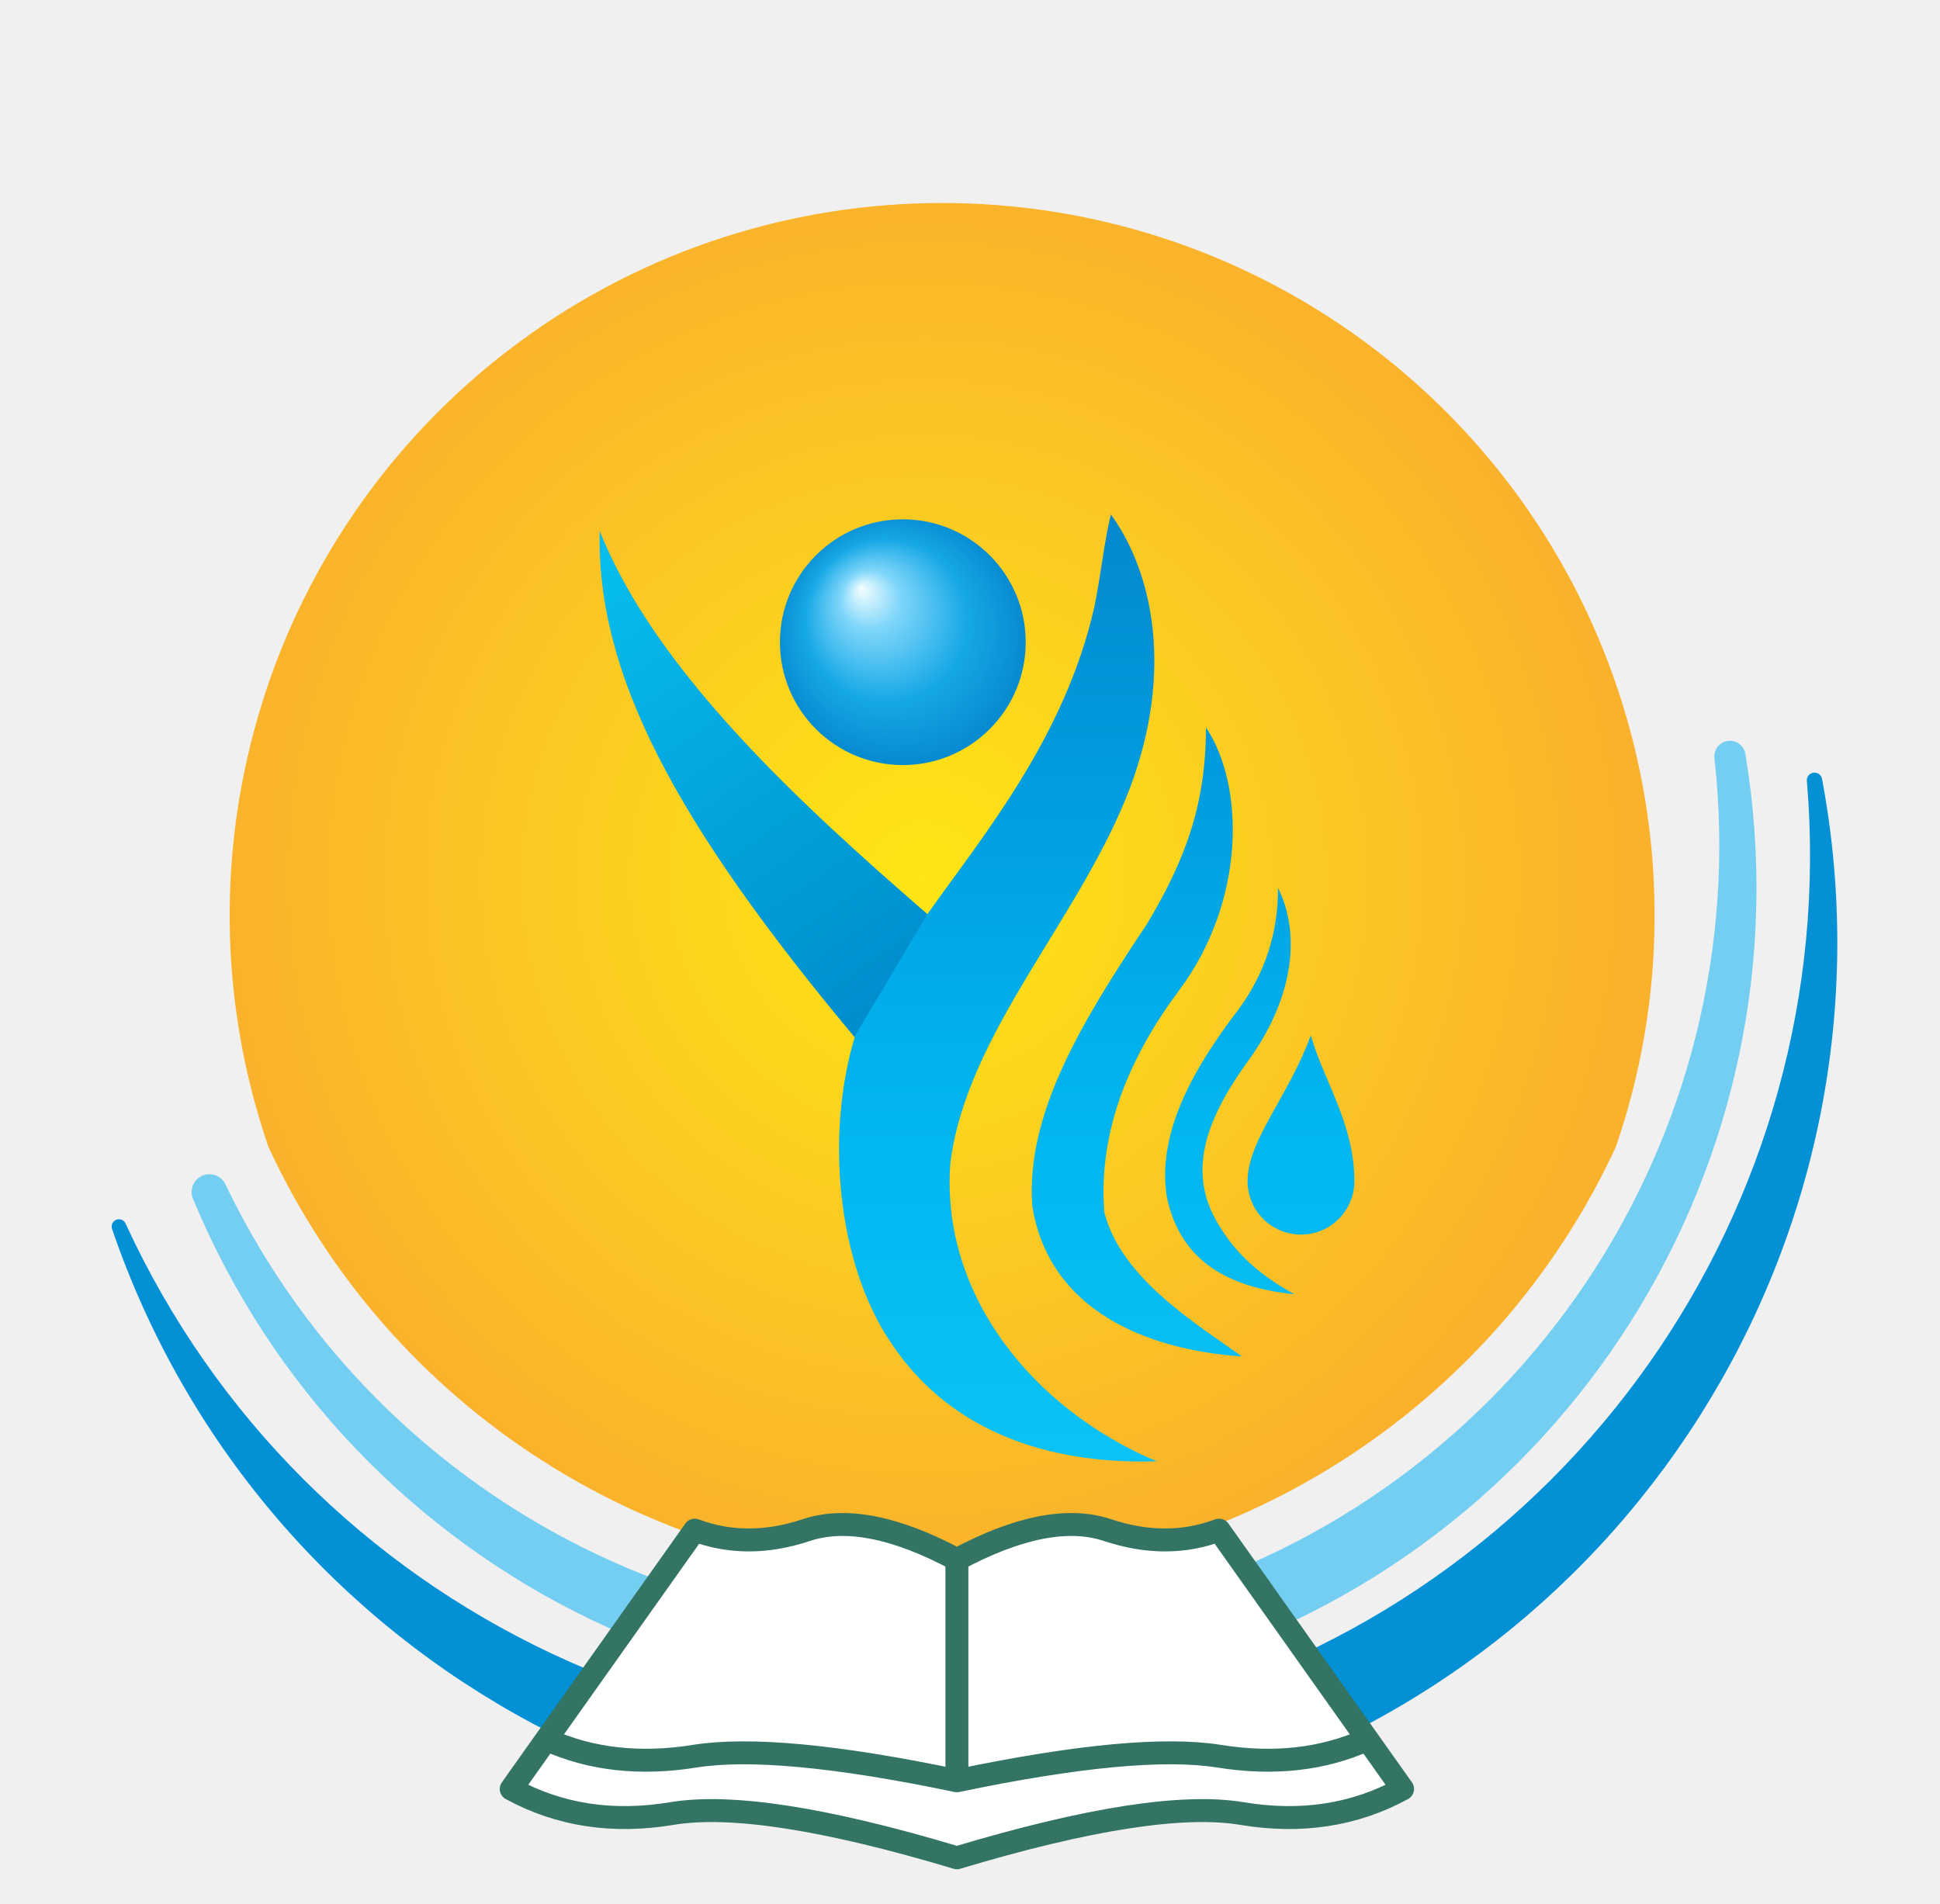
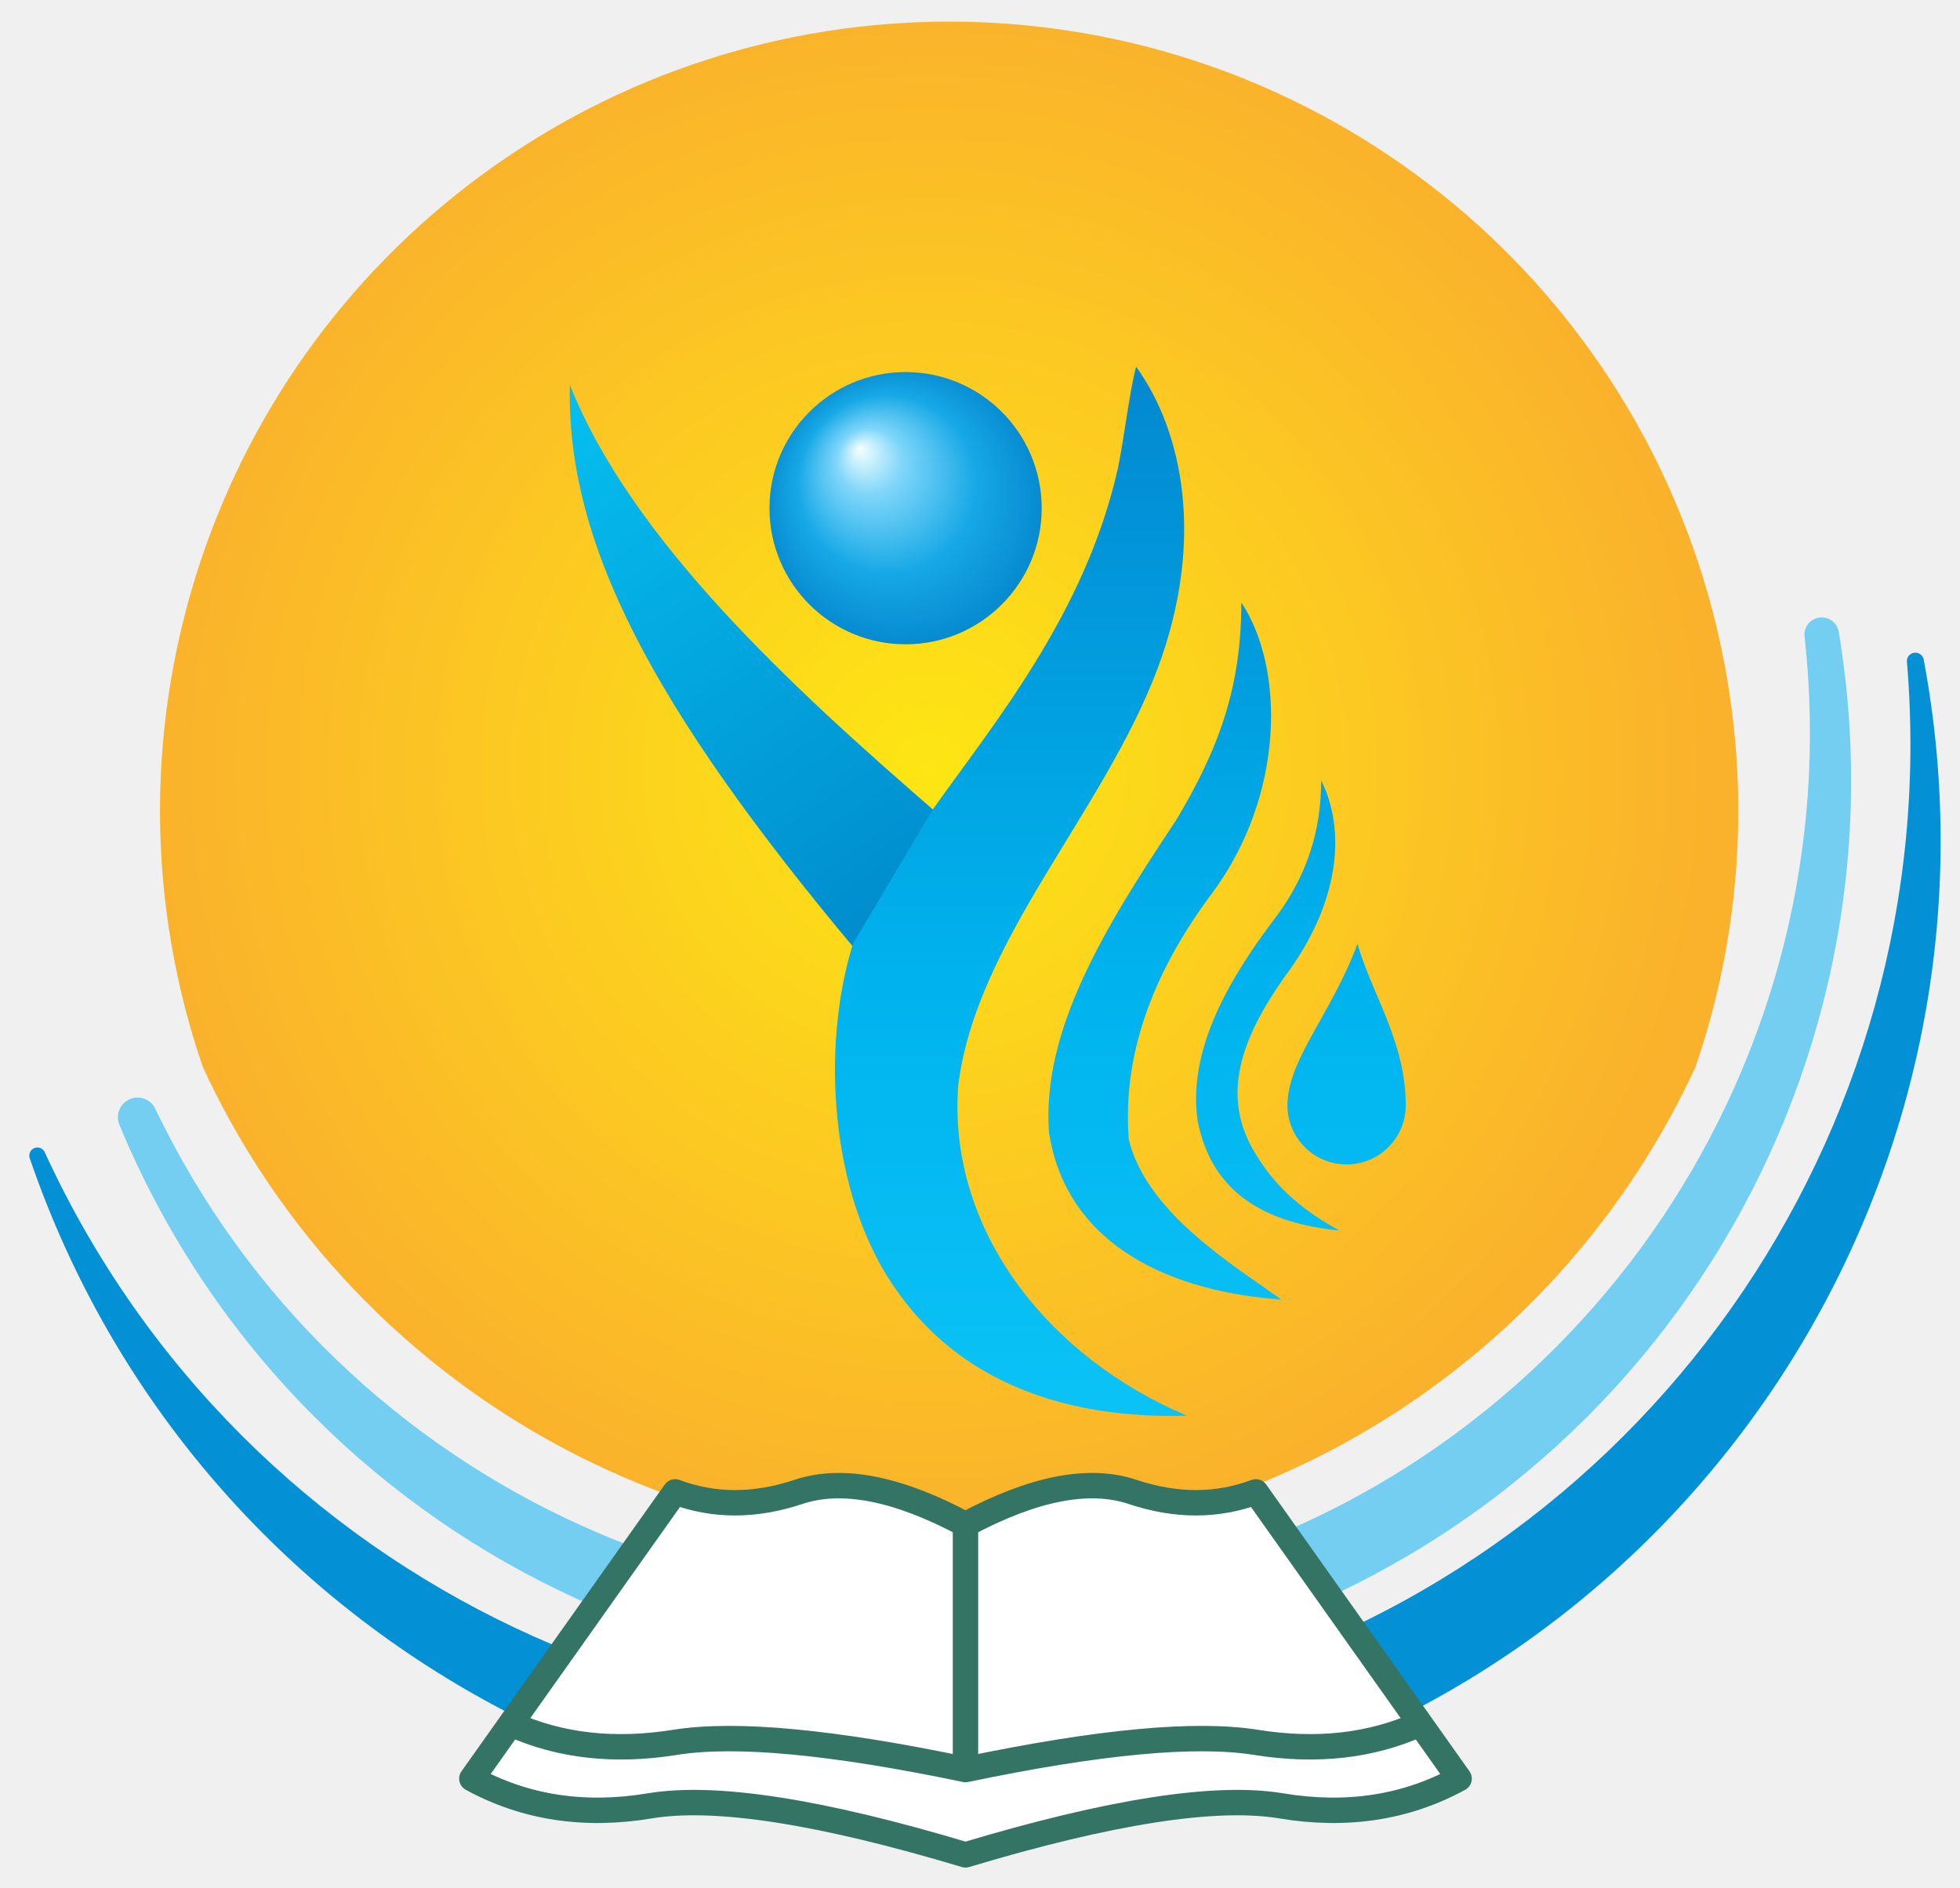
- <svg xmlns="http://www.w3.org/2000/svg" viewBox="0 0 592 581" role="img" aria-label="Farooqi Grammar School logo">
+ <svg xmlns="http://www.w3.org/2000/svg" viewBox="26 56 540 520" role="img" aria-label="Farooqi Grammar School logo">
  <defs>
    <radialGradient id="sun" gradientUnits="userSpaceOnUse" cx="282" cy="268" r="218">
      <stop offset="0" stop-color="#FDE613" />
      <stop offset="0.5" stop-color="#FCCB21" />
      <stop offset="1" stop-color="#FAB12C" />
    </radialGradient>
    <radialGradient id="head" cx="0.5" cy="0.5" r="0.55" fx="0.33" fy="0.28">
      <stop offset="0" stop-color="#F4FFFF" />
      <stop offset="0.22" stop-color="#7FD6FA" />
      <stop offset="0.6" stop-color="#16A8E6" />
      <stop offset="1" stop-color="#0384CC" />
    </radialGradient>
    <linearGradient id="body" gradientUnits="userSpaceOnUse" x1="0" y1="160" x2="0" y2="440">
      <stop offset="0" stop-color="#0389D0" />
      <stop offset="0.6" stop-color="#00B3EE" />
      <stop offset="1" stop-color="#0AC2F6" />
    </linearGradient>
    <linearGradient id="armL" gradientUnits="userSpaceOnUse" x1="185" y1="170" x2="275" y2="300">
      <stop offset="0" stop-color="#05BDEE" />
      <stop offset="1" stop-color="#008ECF" />
    </linearGradient>
    <path id="wordArc" d="M60.5,278A227,227 0 0 1 514.5,278" />
  </defs>
  <path fill="#0390D4" d="M34.2,375.1A270.5,270.5 0 0 0 556,237.7A2.3,2.3 0 0 0 551.4,238.6A269.3,269.3 0 0 1 38.4,373.6A2.2,2.2 0 0 0 34.2,375.1Z" />
  <path fill="#74CEF1" d="M58.9,365.9A248,248 0 0 0 532.6,230.1A4.7,4.7 0 0 0 523.2,231.6A239.7,239.7 0 0 1 68.9,361.7A5.4,5.4 0 0 0 58.9,365.9Z" />
  <path fill="url(#sun)" d="M81.9,350A217.4,217.4 0 1 1 493.1,350A226.5,226.5 0 0 1 81.9,350Z" />
  <g>
    <path fill="url(#armL)" d="M183,162C182,205 205,250 262,318L300,300L283,279C245,246 200,205 183,162Z" />
    <path fill="url(#body)" d="M339,157C352,175 358,205 345,240C330,280 295,315 290,355C287,395 315,430 353,446C320,447 290,437 272,410C255,385 252,345 261,316L283,279C300,255 325,225 334,185C336,175 337,165 339,157Z" />
    <path fill="url(#body)" d="M368,222C380,240 380,275 360,302C345,322 335,345 337,370C342,390 365,404 379,414C350,412 320,400 315,368C313,340 330,312 350,282C362,262 368,245 368,222Z" />
    <path fill="url(#body)" d="M390,271C397,285 395,305 380,325C368,342 362,358 372,374C378,384 386,390 395,395C375,393 360,385 356,365C353,345 365,325 378,308C386,297 390,285 390,271Z" />
    <path fill="url(#body)" d="M400,316C404,330 413.3,343 413.3,360.5A16.3,16.3 0 1 1 380.7,360.5C380.7,348 393,335 400,316Z" />
    <circle cx="275.5" cy="196" r="37.5" fill="url(#head)" />
  </g>
  <g fill="none" stroke="#347464" stroke-width="7" stroke-linejoin="round" stroke-linecap="round">
    <path fill="#fff" d="M212,467Q228,473 246,467T292,476Q320,461 338,467T372,467L428,546Q406,558 379,553.5T292,567Q232,549 205,553.5T156,546Z" />
    <path d="M167,531Q187,540 212,536T292,543.5Q347,532 372,536T417,531" />
    <path d="M292,476V543" />
  </g>
</svg>
